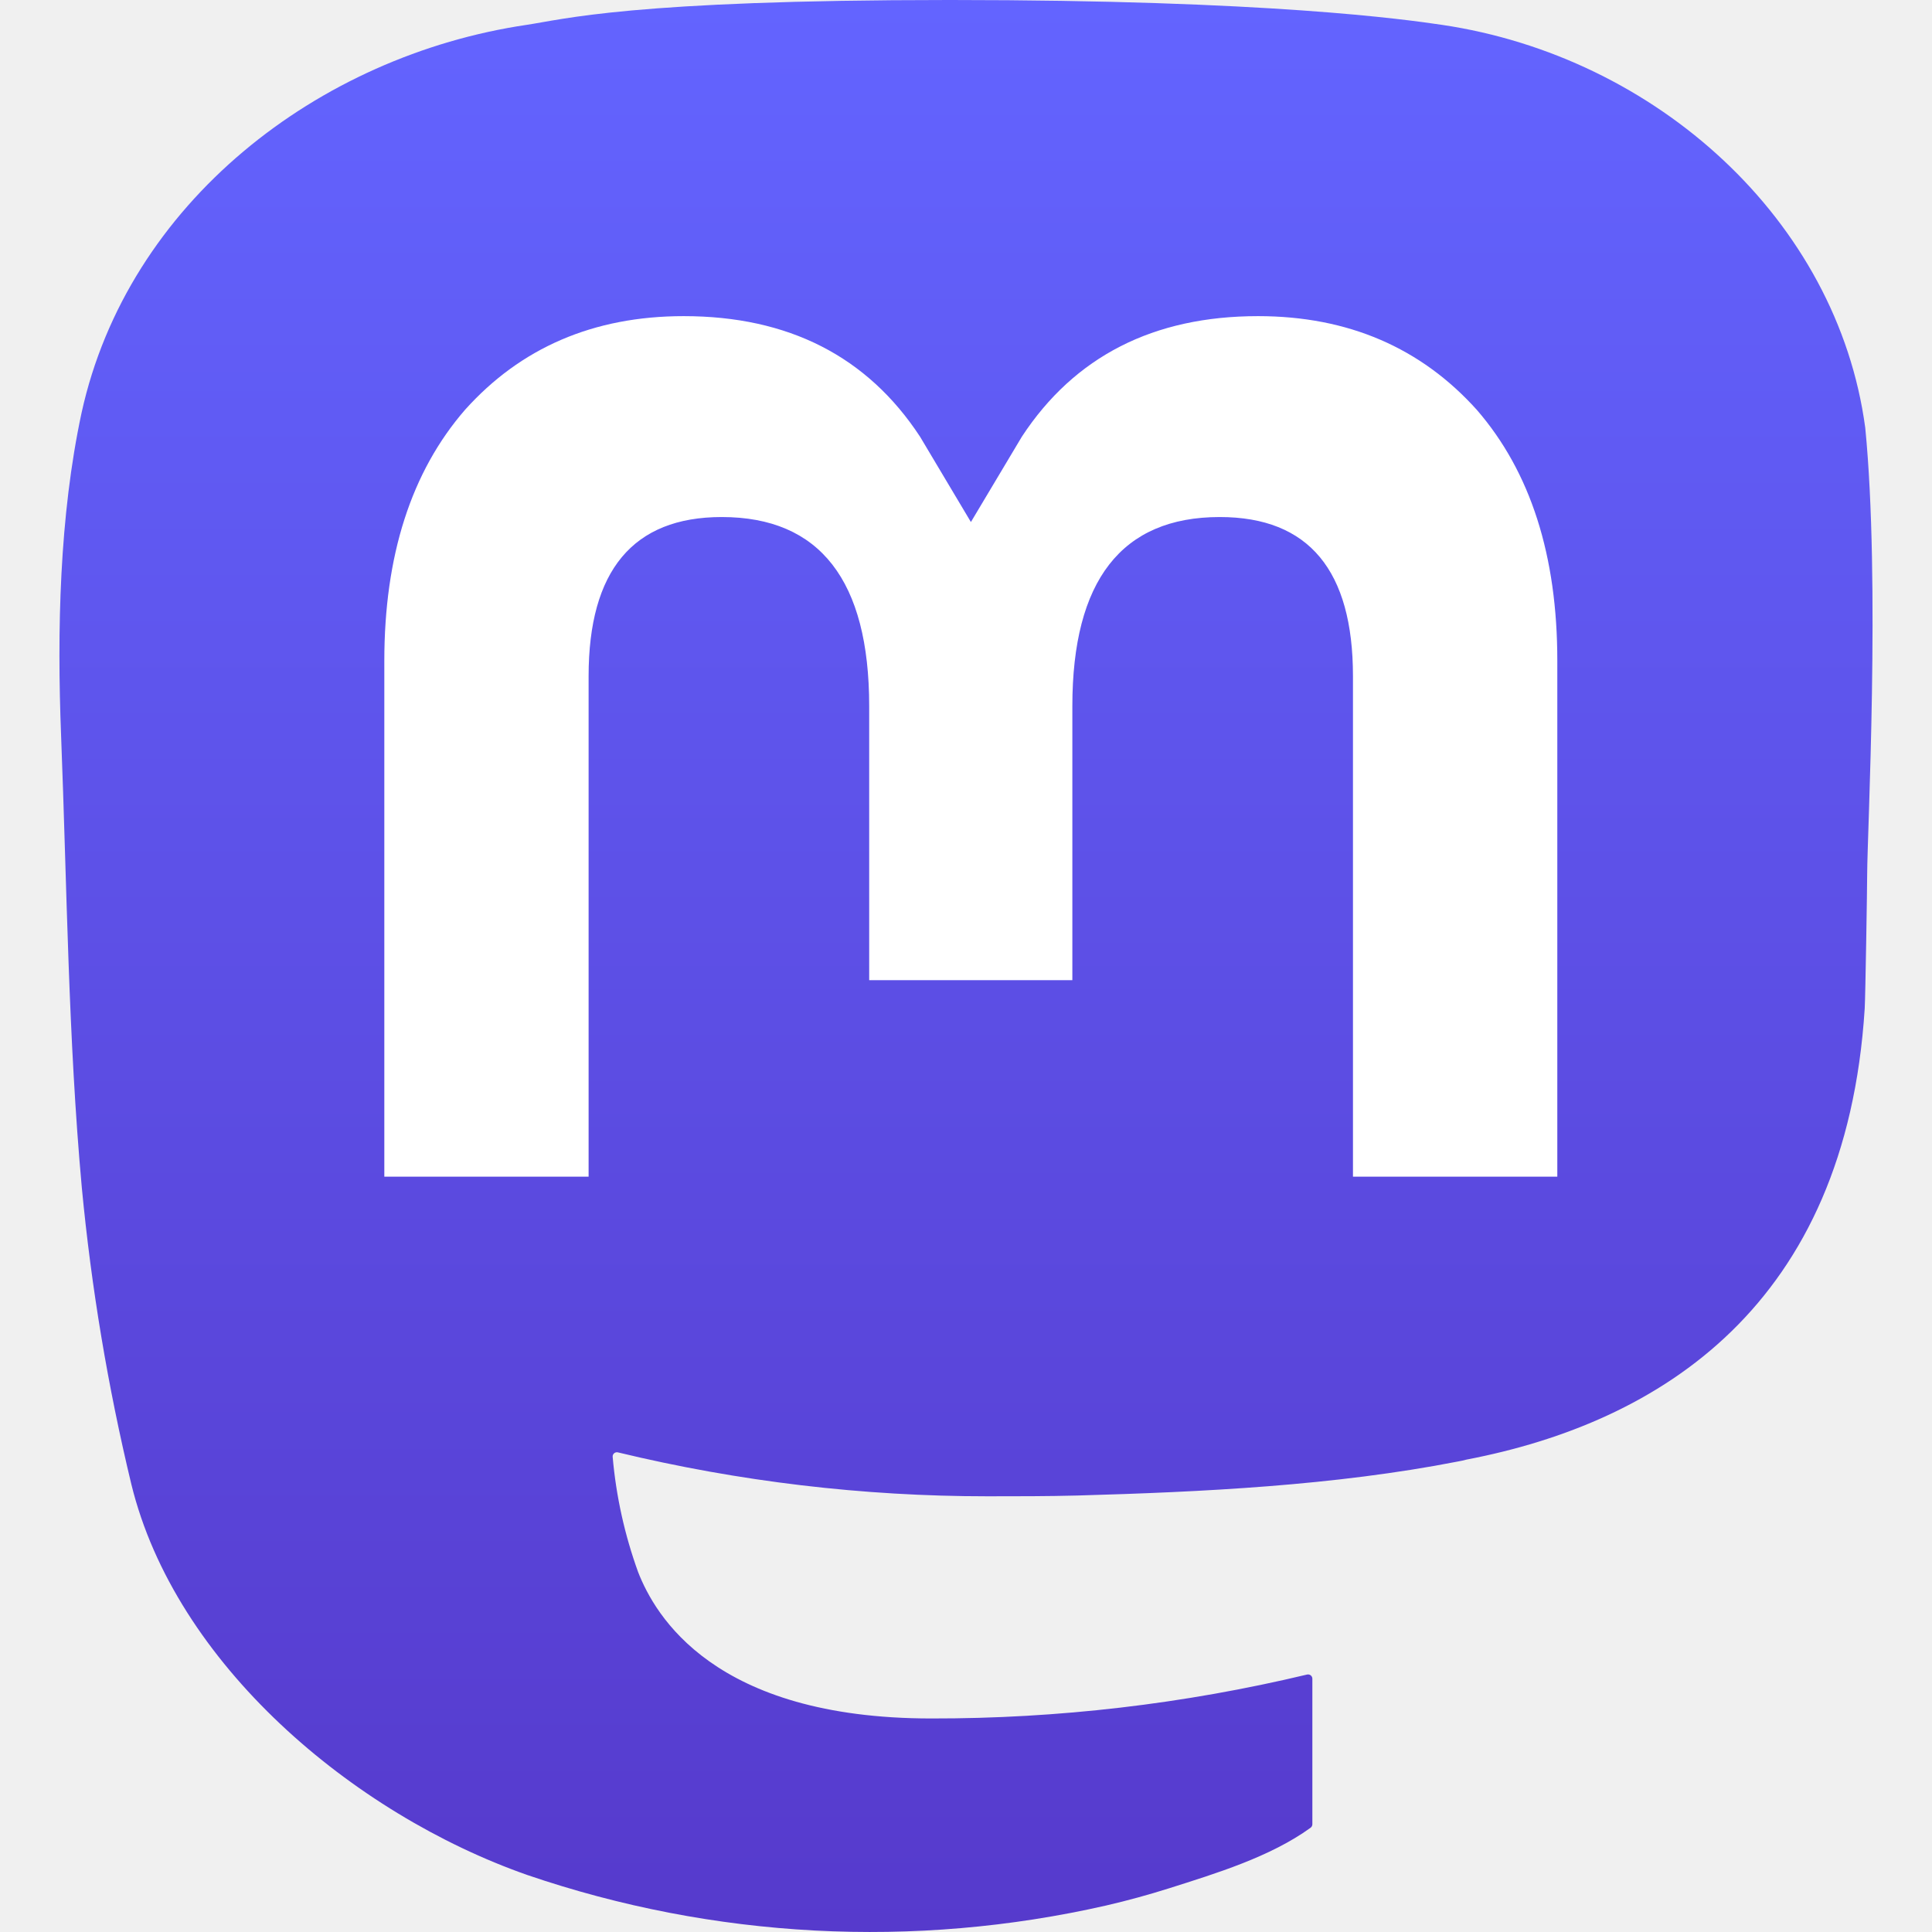
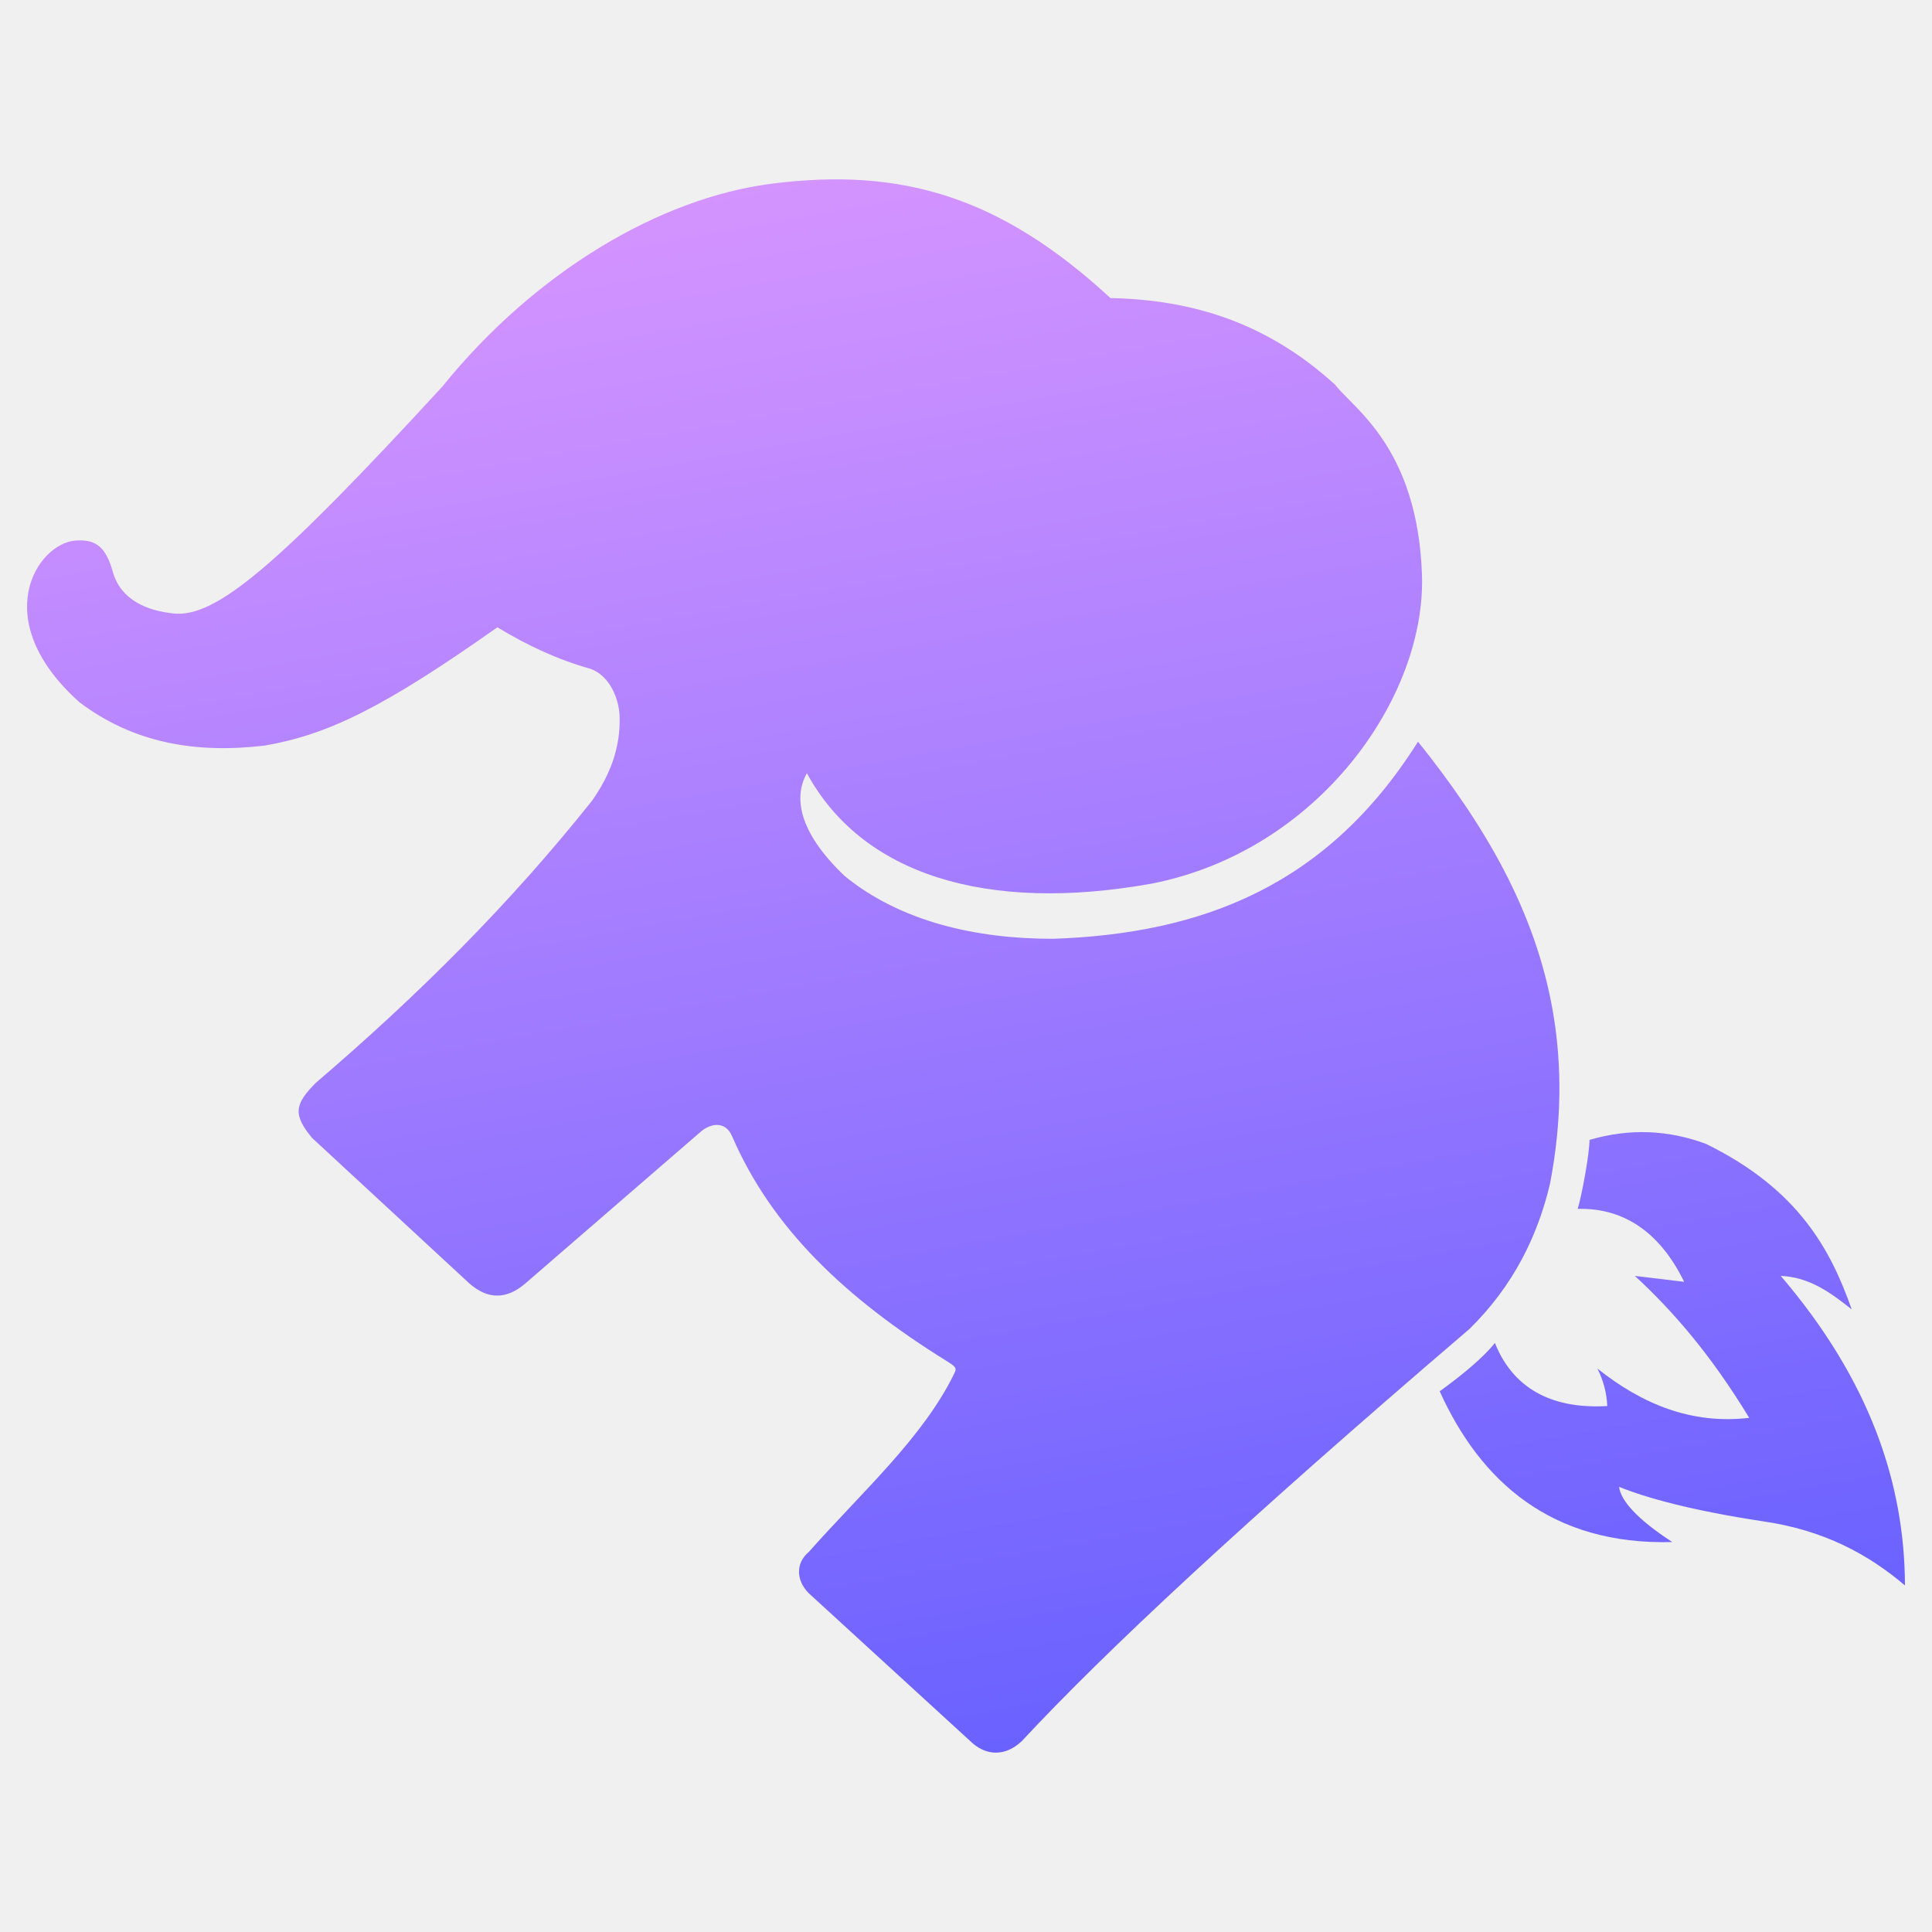
- <svg xmlns="http://www.w3.org/2000/svg" width="65" height="65" viewBox="0 0 61 65" fill="none">
-   <path d="M60.754 14.39C59.814 7.406 53.727 1.903 46.512 0.836C45.294 0.656 40.682 0 29.997 0H29.918C19.23 0 16.937 0.656 15.72 0.836C8.705 1.873 2.299 6.819 0.745 13.885C-0.003 17.365 -0.083 21.224 0.056 24.763C0.254 29.838 0.293 34.905 0.753 39.96C1.072 43.318 1.628 46.648 2.417 49.928C3.894 55.984 9.875 61.024 15.734 63.08C22.008 65.224 28.754 65.58 35.218 64.108C35.929 63.943 36.632 63.751 37.325 63.532C38.897 63.033 40.738 62.474 42.091 61.494C42.11 61.48 42.125 61.462 42.136 61.442C42.147 61.421 42.153 61.399 42.153 61.376V56.477C42.153 56.456 42.148 56.434 42.138 56.415C42.129 56.396 42.115 56.379 42.098 56.365C42.081 56.352 42.061 56.343 42.04 56.338C42.019 56.334 41.997 56.334 41.976 56.338C37.834 57.328 33.59 57.823 29.332 57.816C22.005 57.816 20.034 54.338 19.469 52.891C19.016 51.64 18.727 50.335 18.612 49.009C18.611 48.987 18.615 48.964 18.624 48.944C18.633 48.924 18.647 48.906 18.664 48.892C18.682 48.877 18.702 48.867 18.724 48.863C18.745 48.858 18.768 48.858 18.79 48.864C22.862 49.846 27.037 50.342 31.227 50.341C32.234 50.341 33.239 50.341 34.246 50.315C38.46 50.196 42.901 49.981 47.047 49.171C47.15 49.151 47.253 49.133 47.342 49.106C53.881 47.851 60.104 43.91 60.736 33.93C60.76 33.537 60.819 29.815 60.819 29.407C60.822 28.021 61.265 19.578 60.754 14.39Z" fill="url(#paint0_linear_89_8)" />
-   <path d="M50.394 22.237V39.588H43.519V22.748C43.519 19.203 42.041 17.395 39.036 17.395C35.733 17.395 34.078 19.534 34.078 23.759V32.976H27.243V23.759C27.243 19.534 25.586 17.395 22.282 17.395C19.295 17.395 17.803 19.203 17.803 22.748V39.588H10.93V22.237C10.93 18.692 11.835 15.875 13.645 13.788C15.513 11.705 17.962 10.636 21.003 10.636C24.522 10.636 27.181 11.989 28.954 14.692L30.665 17.563L32.379 14.692C34.152 11.989 36.811 10.636 40.324 10.636C43.362 10.636 45.811 11.705 47.685 13.788C49.493 15.873 50.396 18.69 50.394 22.237Z" fill="white" />
+ <svg xmlns="http://www.w3.org/2000/svg" width="100%" height="100%" viewBox="0 0 980 980" version="1.1" xml:space="preserve" style="fill-rule:evenodd;clip-rule:evenodd;stroke-linejoin:round;stroke-miterlimit:2;">
+   <g transform="matrix(1,0,0,1,-57.7184,18.1958)">
+     <path d="M858,595C860.214,587.692 864.01,566.656 864,560C884.758,553.971 904.078,555.042 923,562C970.136,585.069 986.371,615.898 997,646C986.16,637.349 975.452,629.626 961,629C1006.01,681.645 1023.83,733.937 1024,786C1005.39,770.227 982.947,757.97 952.033,753.49C915.593,747.983 892.493,741.488 879,736C879.728,742.8 888.153,752.456 906,764C844.64,765.693 808.599,733.145 788,687.523C799.769,679.029 810.285,670.22 816,663C820.912,675.345 828.78,683.99 839.117,689.186C848.499,693.902 859.914,695.777 873,695C872.717,688.238 870.963,681.932 868,676C890.695,694.059 915.741,704.421 945,701C925.172,668.402 905.959,646.495 887,629L912,632C900.388,608.149 882.485,594.363 858,595Z" style="fill:url(#_Linear1);" />
+   </g>
+   <g transform="matrix(1,0,0,1,-57.7184,18.1958)">
+     <path d="M98,338C51.228,296.15 76.53,257.473 96,256C106.793,255.183 111.506,259.701 115,272C118.963,285.949 131.996,291.631 146,293C167.372,295.089 198.757,268.514 282,178C329.101,119.702 392.351,82.27 449,75C515.619,66.45 565.649,81.943 621,133C662.881,133.828 700.747,145.701 735,177C744.22,189.023 776.637,208.78 779,273C781.3,335.505 726.371,413.468 642,430C557.972,445.108 494.892,425.331 467,374C460.392,385.82 462.27,403.287 486,426C514.482,449.384 553.025,458.071 592,458C667.318,455.393 730.968,431.268 777,358C810.085,399.337 836.897,443.641 845.674,496.478C850.023,522.664 849.943,550.945 844,582C837.872,608.38 825.411,634.093 803,656C687.683,754.638 617.764,820.105 576,865C567.806,872.729 558.418,872.469 551,866L468,790C461.522,783.568 461.173,774.696 468,769C495.146,738.378 526.331,710.644 542,678C543.082,675.747 542.333,674.934 537.951,672.212C486.766,640.417 449.237,604.958 429,558C425.659,550.423 418.326,551.389 413,556L324,633C314.47,641.065 305.14,640.916 296,633L216,559C206.405,547.313 206.893,542.058 218,531C270.244,486.253 316.173,440.476 358,388C367.495,374.5 372.533,360.648 372,345C371.72,336.768 367.337,324.498 357,321C340.719,316.429 325.118,309.166 310,300C252.29,340.768 224.143,354.427 192,360C156.686,364.166 125.31,358.638 98,338Z" style="fill:url(#_Linear2);" />
+   </g>
  <defs>
-     <linearGradient id="paint0_linear_89_8" x1="30.5" y1="0" x2="30.5" y2="65" gradientUnits="userSpaceOnUse">
-       <stop stop-color="#6364FF" />
-       <stop offset="1" stop-color="#563ACC" />
+     <linearGradient id="_Linear1" x1="0" y1="0" x2="1" y2="0" gradientUnits="userSpaceOnUse" gradientTransform="matrix(194,1142,-1142,194,889,-219)">
+       <stop offset="0" style="stop-color:rgb(240,161,255);stop-opacity:1" />
+       <stop offset="1" style="stop-color:rgb(88,89,255);stop-opacity:1" />
+     </linearGradient>
+     <linearGradient id="_Linear2" x1="0" y1="0" x2="1" y2="0" gradientUnits="userSpaceOnUse" gradientTransform="matrix(194,1142,-1142,194,889,-219)">
+       <stop offset="0" style="stop-color:rgb(240,161,255);stop-opacity:1" />
+       <stop offset="1" style="stop-color:rgb(88,89,255);stop-opacity:1" />
    </linearGradient>
  </defs>
</svg>
